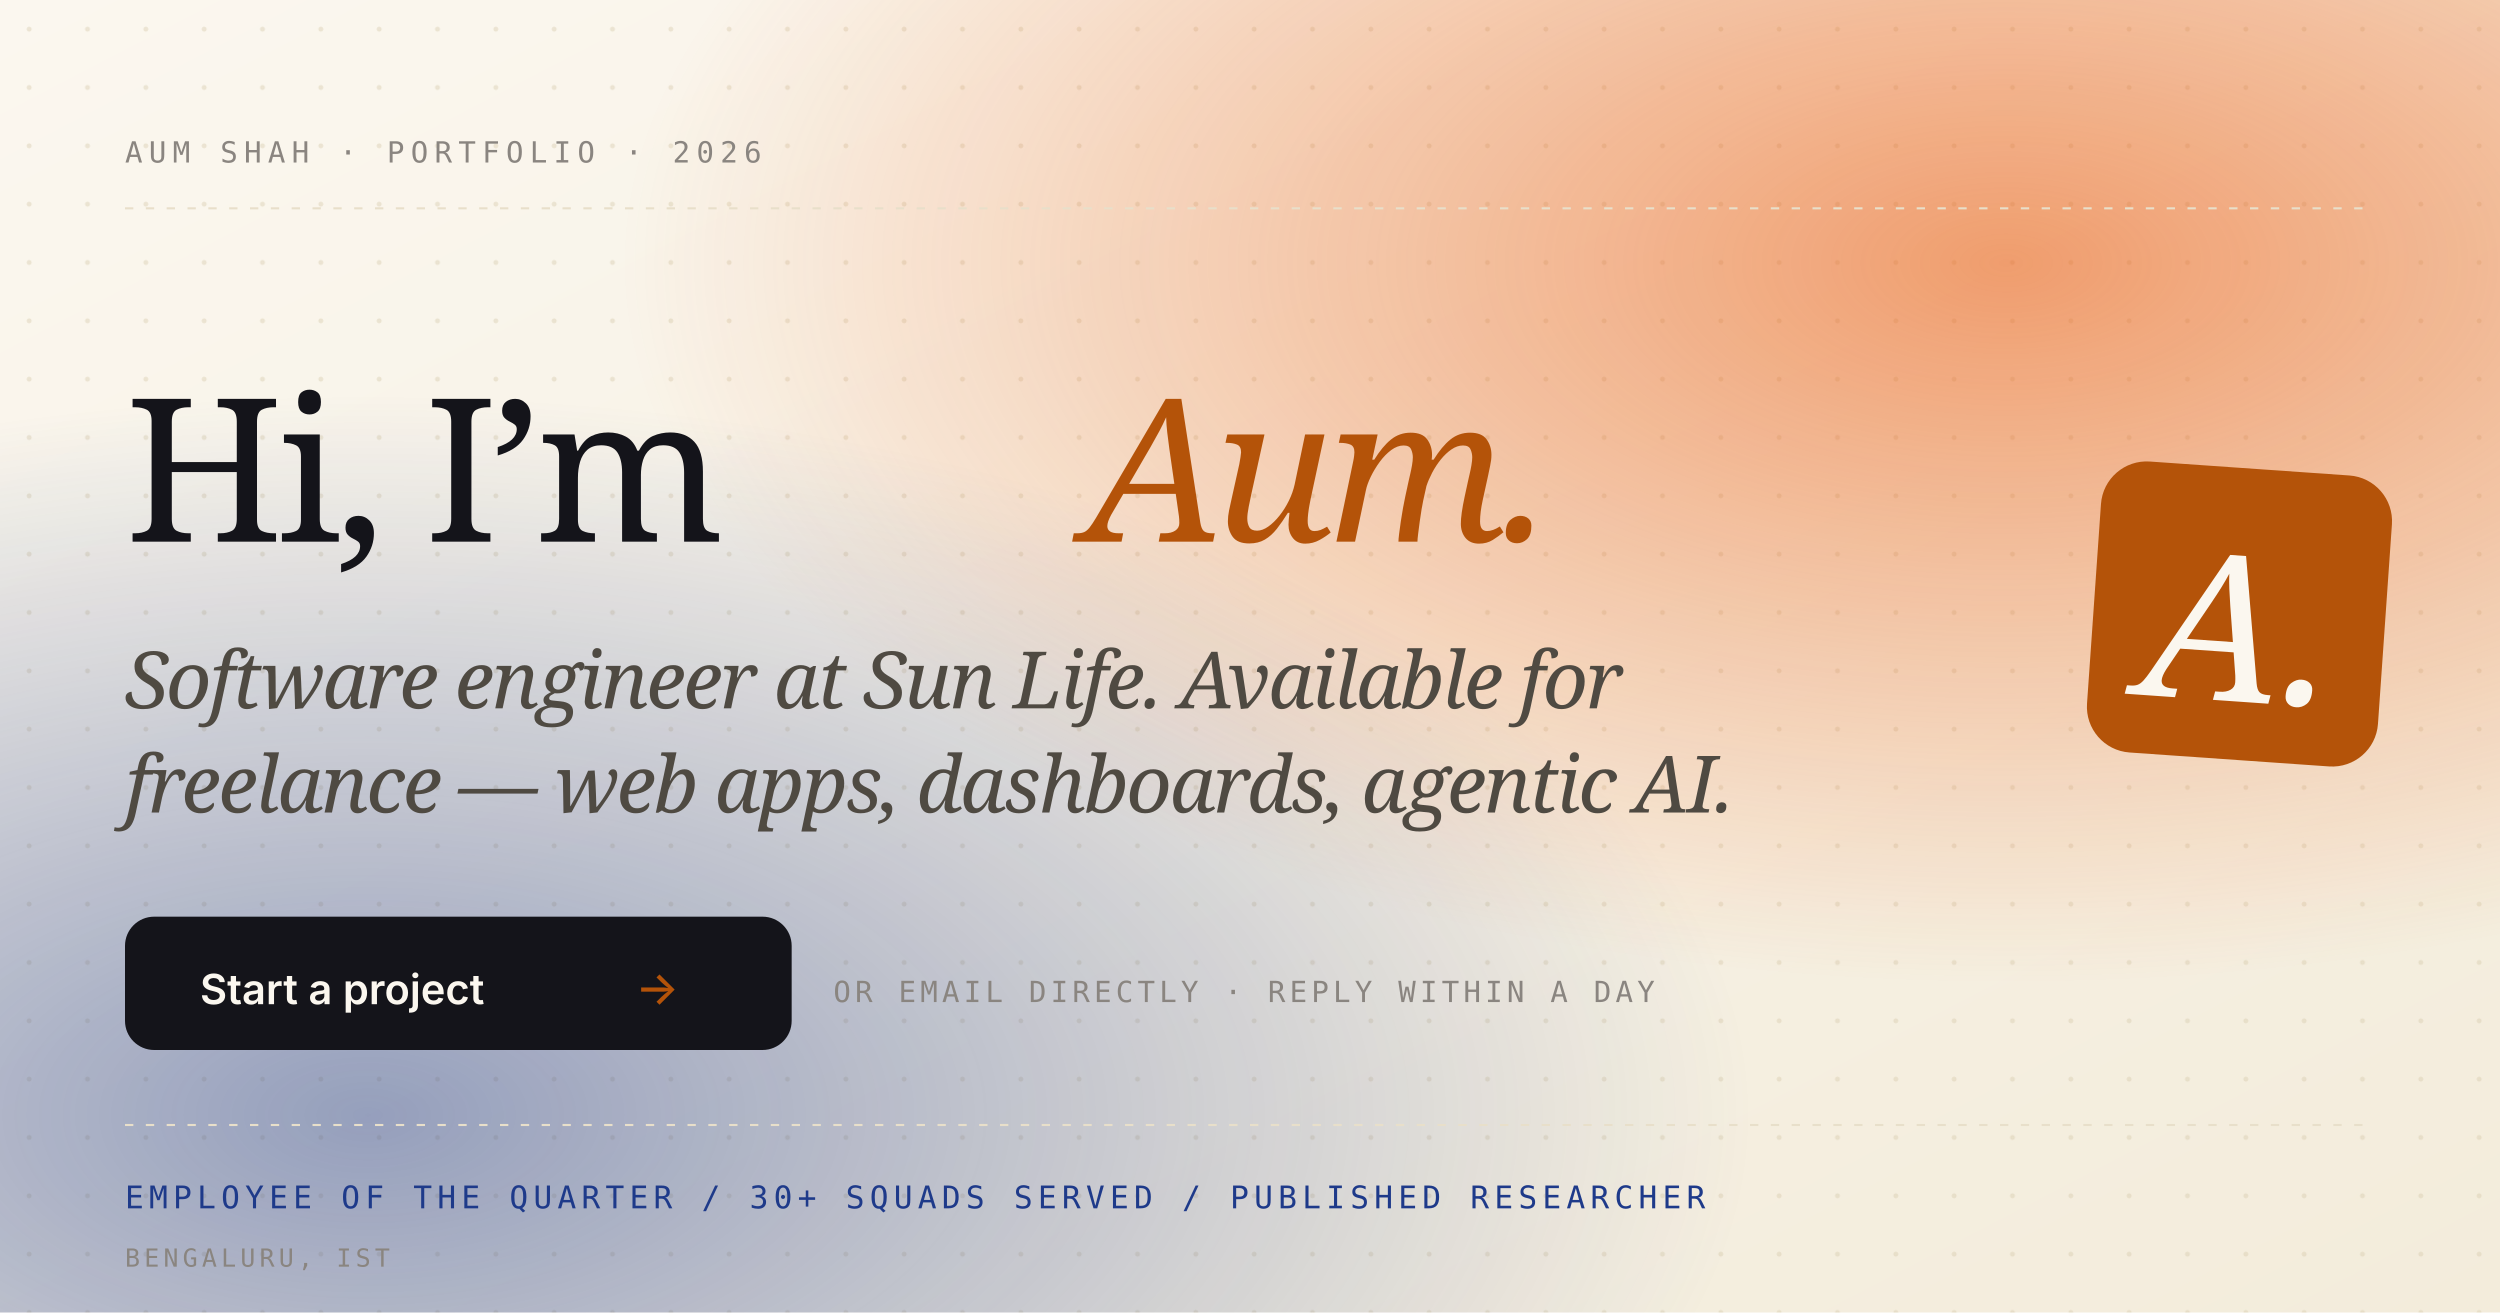
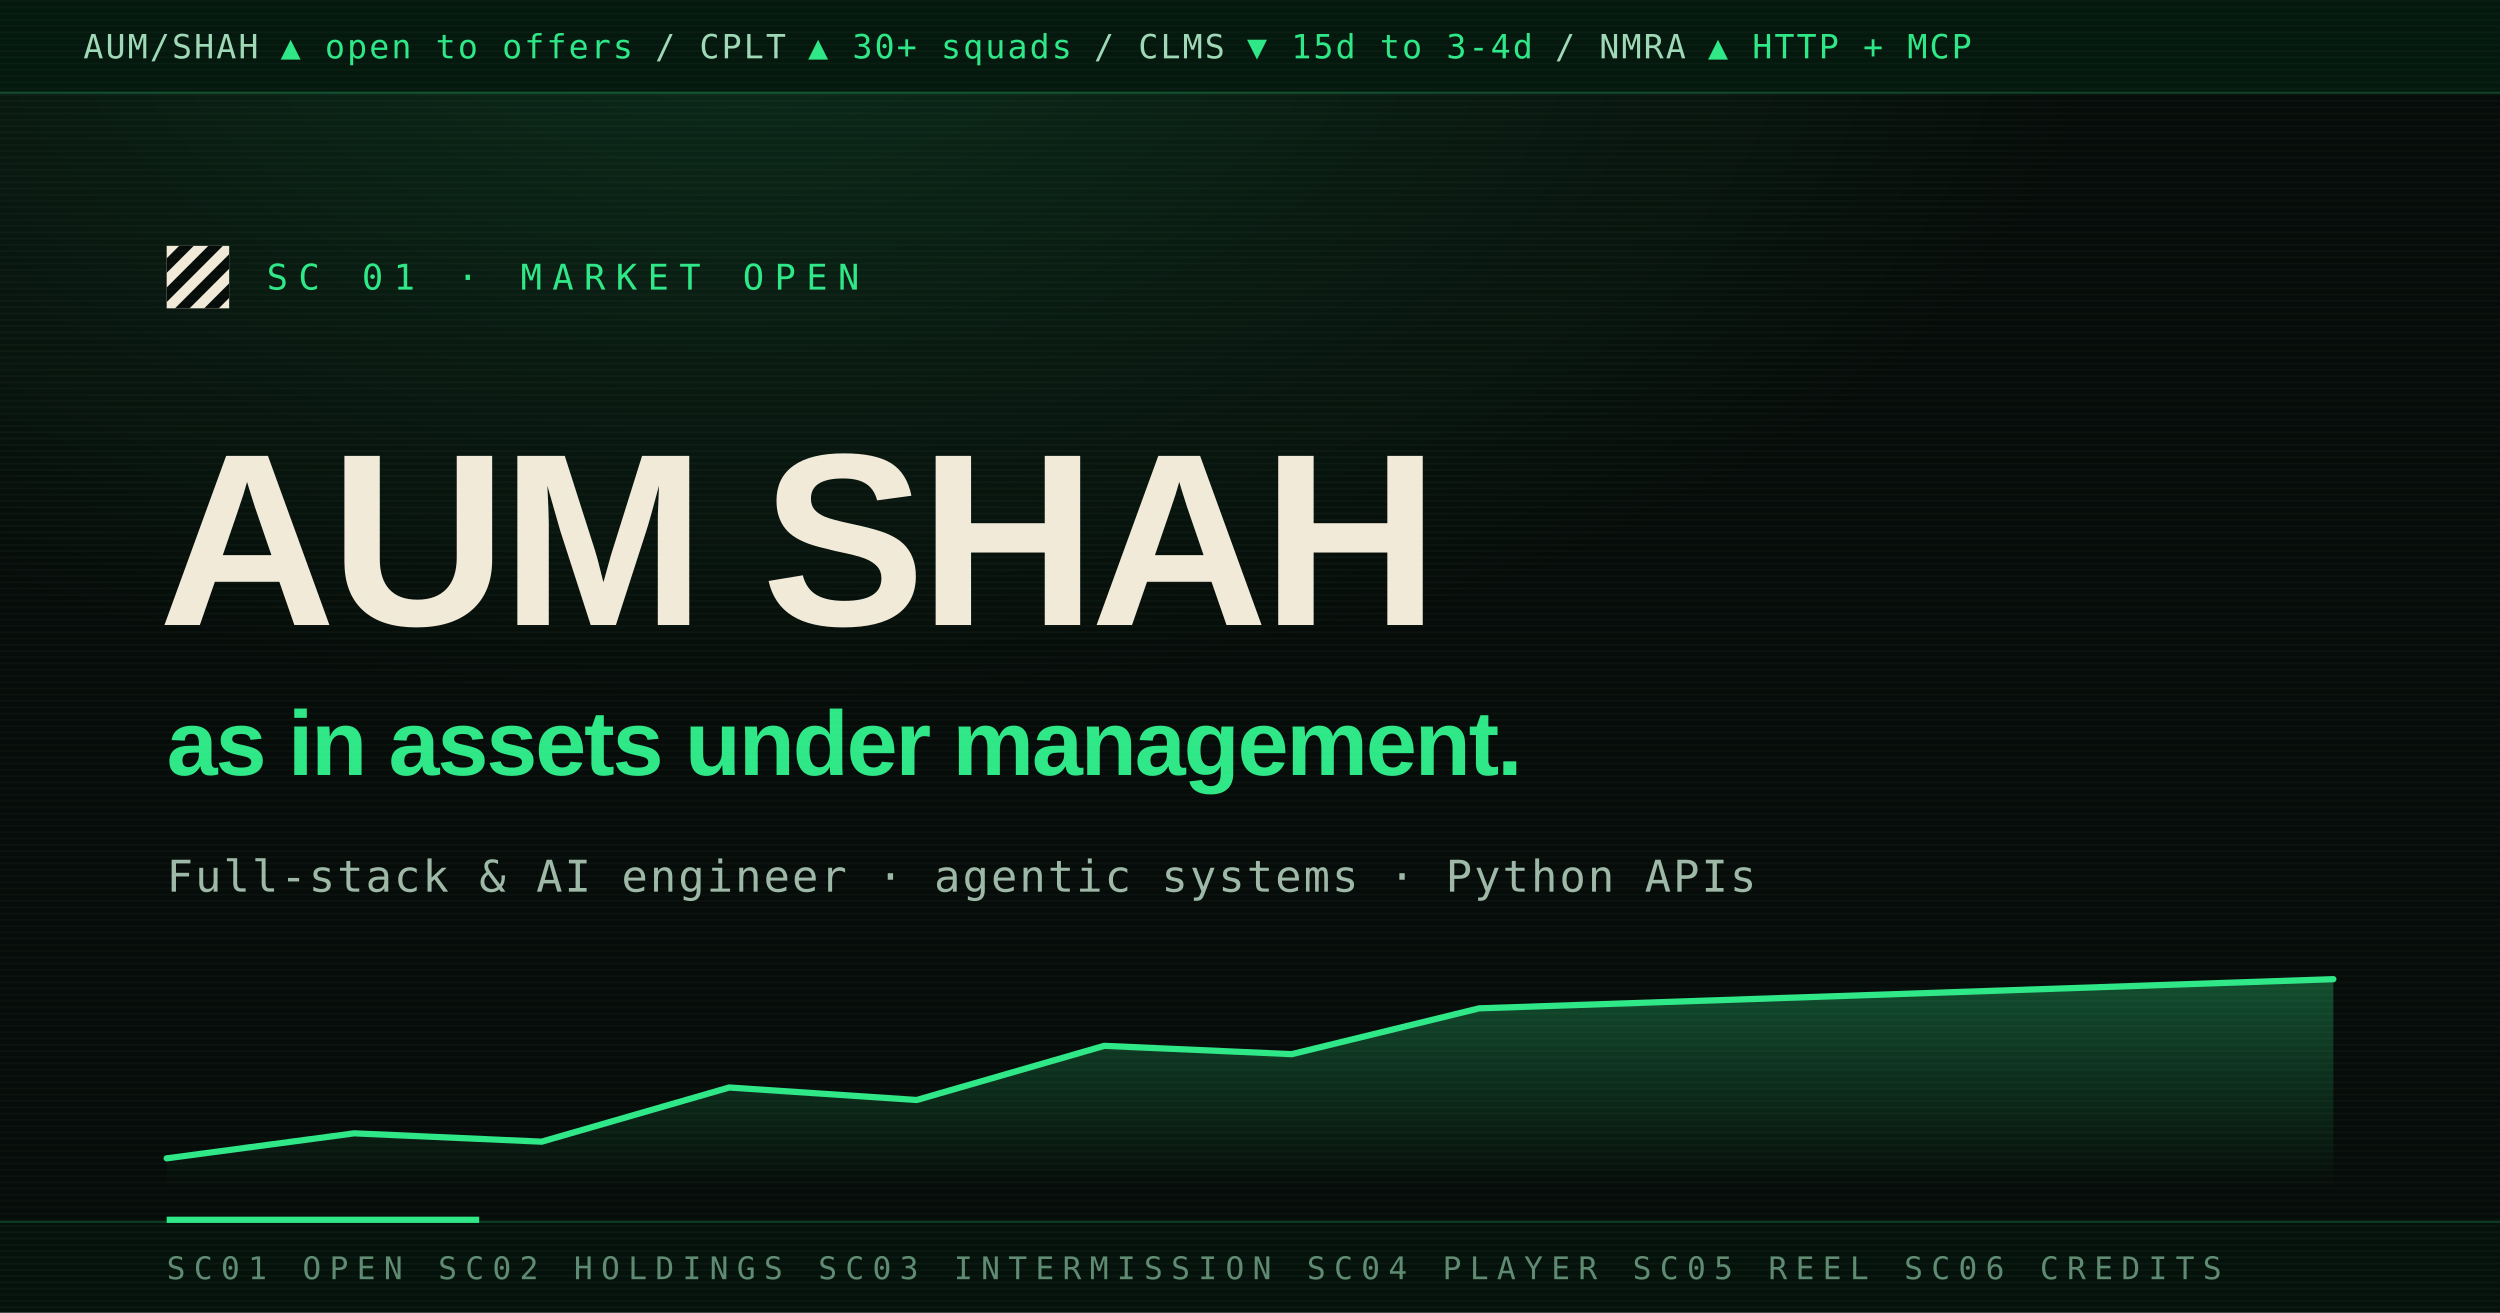
- <svg xmlns="http://www.w3.org/2000/svg" viewBox="0 0 1200 630" width="1200" height="630">
+ <svg xmlns="http://www.w3.org/2000/svg" width="1200" height="630" viewBox="0 0 1200 630">
  <defs>
-     <linearGradient id="bg" x1="0%" y1="0%" x2="100%" y2="100%">
-       <stop offset="0%" stop-color="#fbf7ef" />
-       <stop offset="100%" stop-color="#f3ecdb" />
+     <radialGradient id="glow" cx="30%" cy="0%" r="90%">
+       <stop offset="0" stop-color="#2ee787" stop-opacity="0.14" />
+       <stop offset="0.6" stop-color="#2ee787" stop-opacity="0" />
+     </radialGradient>
+     <linearGradient id="spark" x1="0" y1="0" x2="0" y2="1">
+       <stop offset="0" stop-color="#2ee787" stop-opacity="0.3" />
+       <stop offset="1" stop-color="#2ee787" stop-opacity="0" />
    </linearGradient>
-     <radialGradient id="amber" cx="80%" cy="20%" r="55%">
-       <stop offset="0%" stop-color="#ea580c" stop-opacity="0.55" />
-       <stop offset="100%" stop-color="#ea580c" stop-opacity="0" />
-     </radialGradient>
-     <radialGradient id="ink" cx="15%" cy="85%" r="55%">
-       <stop offset="0%" stop-color="#1e3a8a" stop-opacity="0.45" />
-       <stop offset="100%" stop-color="#1e3a8a" stop-opacity="0" />
-     </radialGradient>
-     <pattern id="dots" width="28" height="28" patternUnits="userSpaceOnUse">
-       <circle cx="14" cy="14" r="1.2" fill="#d4c8a8" opacity="0.7" />
+     <pattern id="scan" width="4" height="3" patternUnits="userSpaceOnUse">
+       <rect width="4" height="1" fill="#e9f2ec" fill-opacity="0.025" />
    </pattern>
  </defs>
-   <rect width="1200" height="630" fill="url(#bg)" />
-   <rect width="1200" height="630" fill="url(#dots)" opacity="0.55" />
-   <rect width="1200" height="630" fill="url(#amber)" />
-   <rect width="1200" height="630" fill="url(#ink)" />
-   <text x="60" y="78" font-family="JetBrains Mono, ui-monospace, monospace" font-size="14" letter-spacing="3" fill="#8a8580" text-transform="uppercase">
-     AUM SHAH  ·  PORTFOLIO  ·  2026
+   <rect width="1200" height="630" fill="#060c09" />
+   <rect width="1200" height="630" fill="url(#glow)" />
+   <rect width="1200" height="44" fill="#04180e" />
+   <rect y="44" width="1200" height="1" fill="#2ee787" fill-opacity="0.25" />
+   <text x="40" y="28" font-family="Menlo, 'DejaVu Sans Mono', monospace" font-size="16" fill="#9fd8b6" letter-spacing="1">
+     AUM/SHAH <tspan fill="#2ee787">▲ open to offers</tspan>   /   CPLT <tspan fill="#2ee787">▲ 30+ squads</tspan>   /   CLMS <tspan fill="#2ee787">▼ 15d to 3-4d</tspan>   /   NMRA <tspan fill="#2ee787">▲ HTTP + MCP</tspan>
  </text>
-   <line x1="60" y1="100" x2="1140" y2="100" stroke="#e8dfca" stroke-dasharray="4,6" />
-   <text x="60" y="260" font-family="Fraunces, Georgia, serif" font-size="96" font-weight="500" fill="#14141a" letter-spacing="-3">
-     Hi, I’m
-   </text>
-   <text x="520" y="260" font-family="Fraunces, Georgia, serif" font-size="96" font-style="italic" font-weight="500" fill="#b45309" letter-spacing="-3">
-     Aum.
-   </text>
-   <text x="60" y="340" font-family="Fraunces, Georgia, serif" font-size="38" font-style="italic" fill="#4f4a42" letter-spacing="-1">
-     Software engineer at Sun Life. Available for
-   </text>
-   <text x="60" y="390" font-family="Fraunces, Georgia, serif" font-size="38" font-style="italic" fill="#4f4a42" letter-spacing="-1">
-     freelance — web apps, dashboards, agentic AI.
-   </text>
-   <g transform="translate(60, 440)">
-     <rect width="320" height="64" rx="14" fill="#14141a" />
-     <text x="36" y="42" font-family="Inter, system-ui, sans-serif" font-size="20" font-weight="600" fill="#fbf7ef">
-       Start a project
-     </text>
-     <text x="245" y="42" font-family="Inter, system-ui, sans-serif" font-size="22" font-weight="500" fill="#b45309">
-       →
-     </text>
+   <g transform="translate(80 118)">
+     <rect width="30" height="30" fill="#f2ead8" />
+     <path d="M6 0h7L0 13V6zM20 0h7L0 27v-7zM30 4v7L11 30H4zM30 18v7l-5 5h-7z" fill="#060c09" />
+     <text x="48" y="21" font-family="Menlo, 'DejaVu Sans Mono', monospace" font-size="17" fill="#2ee787" letter-spacing="5">SC 01 · MARKET OPEN</text>
  </g>
-   <text x="400" y="481" font-family="JetBrains Mono, ui-monospace, monospace" font-size="14" letter-spacing="2" fill="#8a8580">
-     OR EMAIL DIRECTLY  ·  REPLY WITHIN A DAY
-   </text>
-   <line x1="60" y1="540" x2="1140" y2="540" stroke="#e8dfca" stroke-dasharray="4,6" />
-   <text x="60" y="580" font-family="JetBrains Mono, ui-monospace, monospace" font-size="15" letter-spacing="2.5" fill="#1e3a8a">
-     EMPLOYEE OF THE QUARTER  /  30+ SQUADS SERVED  /  PUBLISHED RESEARCHER
-   </text>
-   <text x="60" y="608" font-family="JetBrains Mono, ui-monospace, monospace" font-size="12" letter-spacing="2" fill="#8a8580">
-     BENGALURU, IST
-   </text>
-   <g transform="translate(1010, 220) rotate(4)">
-     <rect width="140" height="140" rx="22" fill="#b45309" />
-     <text x="70" y="112" font-family="Fraunces, serif" font-size="98" font-style="italic" font-weight="500" fill="#fbf7ef" text-anchor="middle">A.</text>
+   <text x="76" y="300" font-family="'Helvetica Neue', Arial, 'DejaVu Sans', sans-serif" font-weight="800" font-size="118" fill="#f2ead8" letter-spacing="-3">AUM SHAH</text>
+   <text x="80" y="372" font-family="'Helvetica Neue', Arial, 'DejaVu Sans', sans-serif" font-weight="700" font-size="44" fill="#2ee787" letter-spacing="-1">as in assets under management.</text>
+   <text x="80" y="428" font-family="Menlo, 'DejaVu Sans Mono', monospace" font-size="21" fill="#9db8a7" letter-spacing="1">Full-stack &amp; AI engineer · agentic systems · Python APIs</text>
+   <g transform="translate(80 470)">
+     <path d="M0,86 L90,74 180,78 270,52 360,58 450,32 540,36 630,14 1040,0 L1040,100 L0,100 Z" fill="url(#spark)" />
+     <polyline points="0,86 90,74 180,78 270,52 360,58 450,32 540,36 630,14 1040,0" fill="none" stroke="#2ee787" stroke-width="3" stroke-linejoin="round" stroke-linecap="round" />
  </g>
+   <rect y="586" width="1200" height="44" fill="#04120b" />
+   <rect y="586" width="1200" height="1" fill="#2ee787" fill-opacity="0.2" />
+   <text x="80" y="614" font-family="Menlo, 'DejaVu Sans Mono', monospace" font-size="15" fill="#5f8a72" letter-spacing="4">SC01 OPEN   SC02 HOLDINGS   SC03 INTERMISSION   SC04 PLAYER   SC05 REEL   SC06 CREDITS</text>
+   <rect x="80" y="584" width="150" height="3" fill="#2ee787" />
+   <rect width="1200" height="630" fill="url(#scan)" />
</svg>
